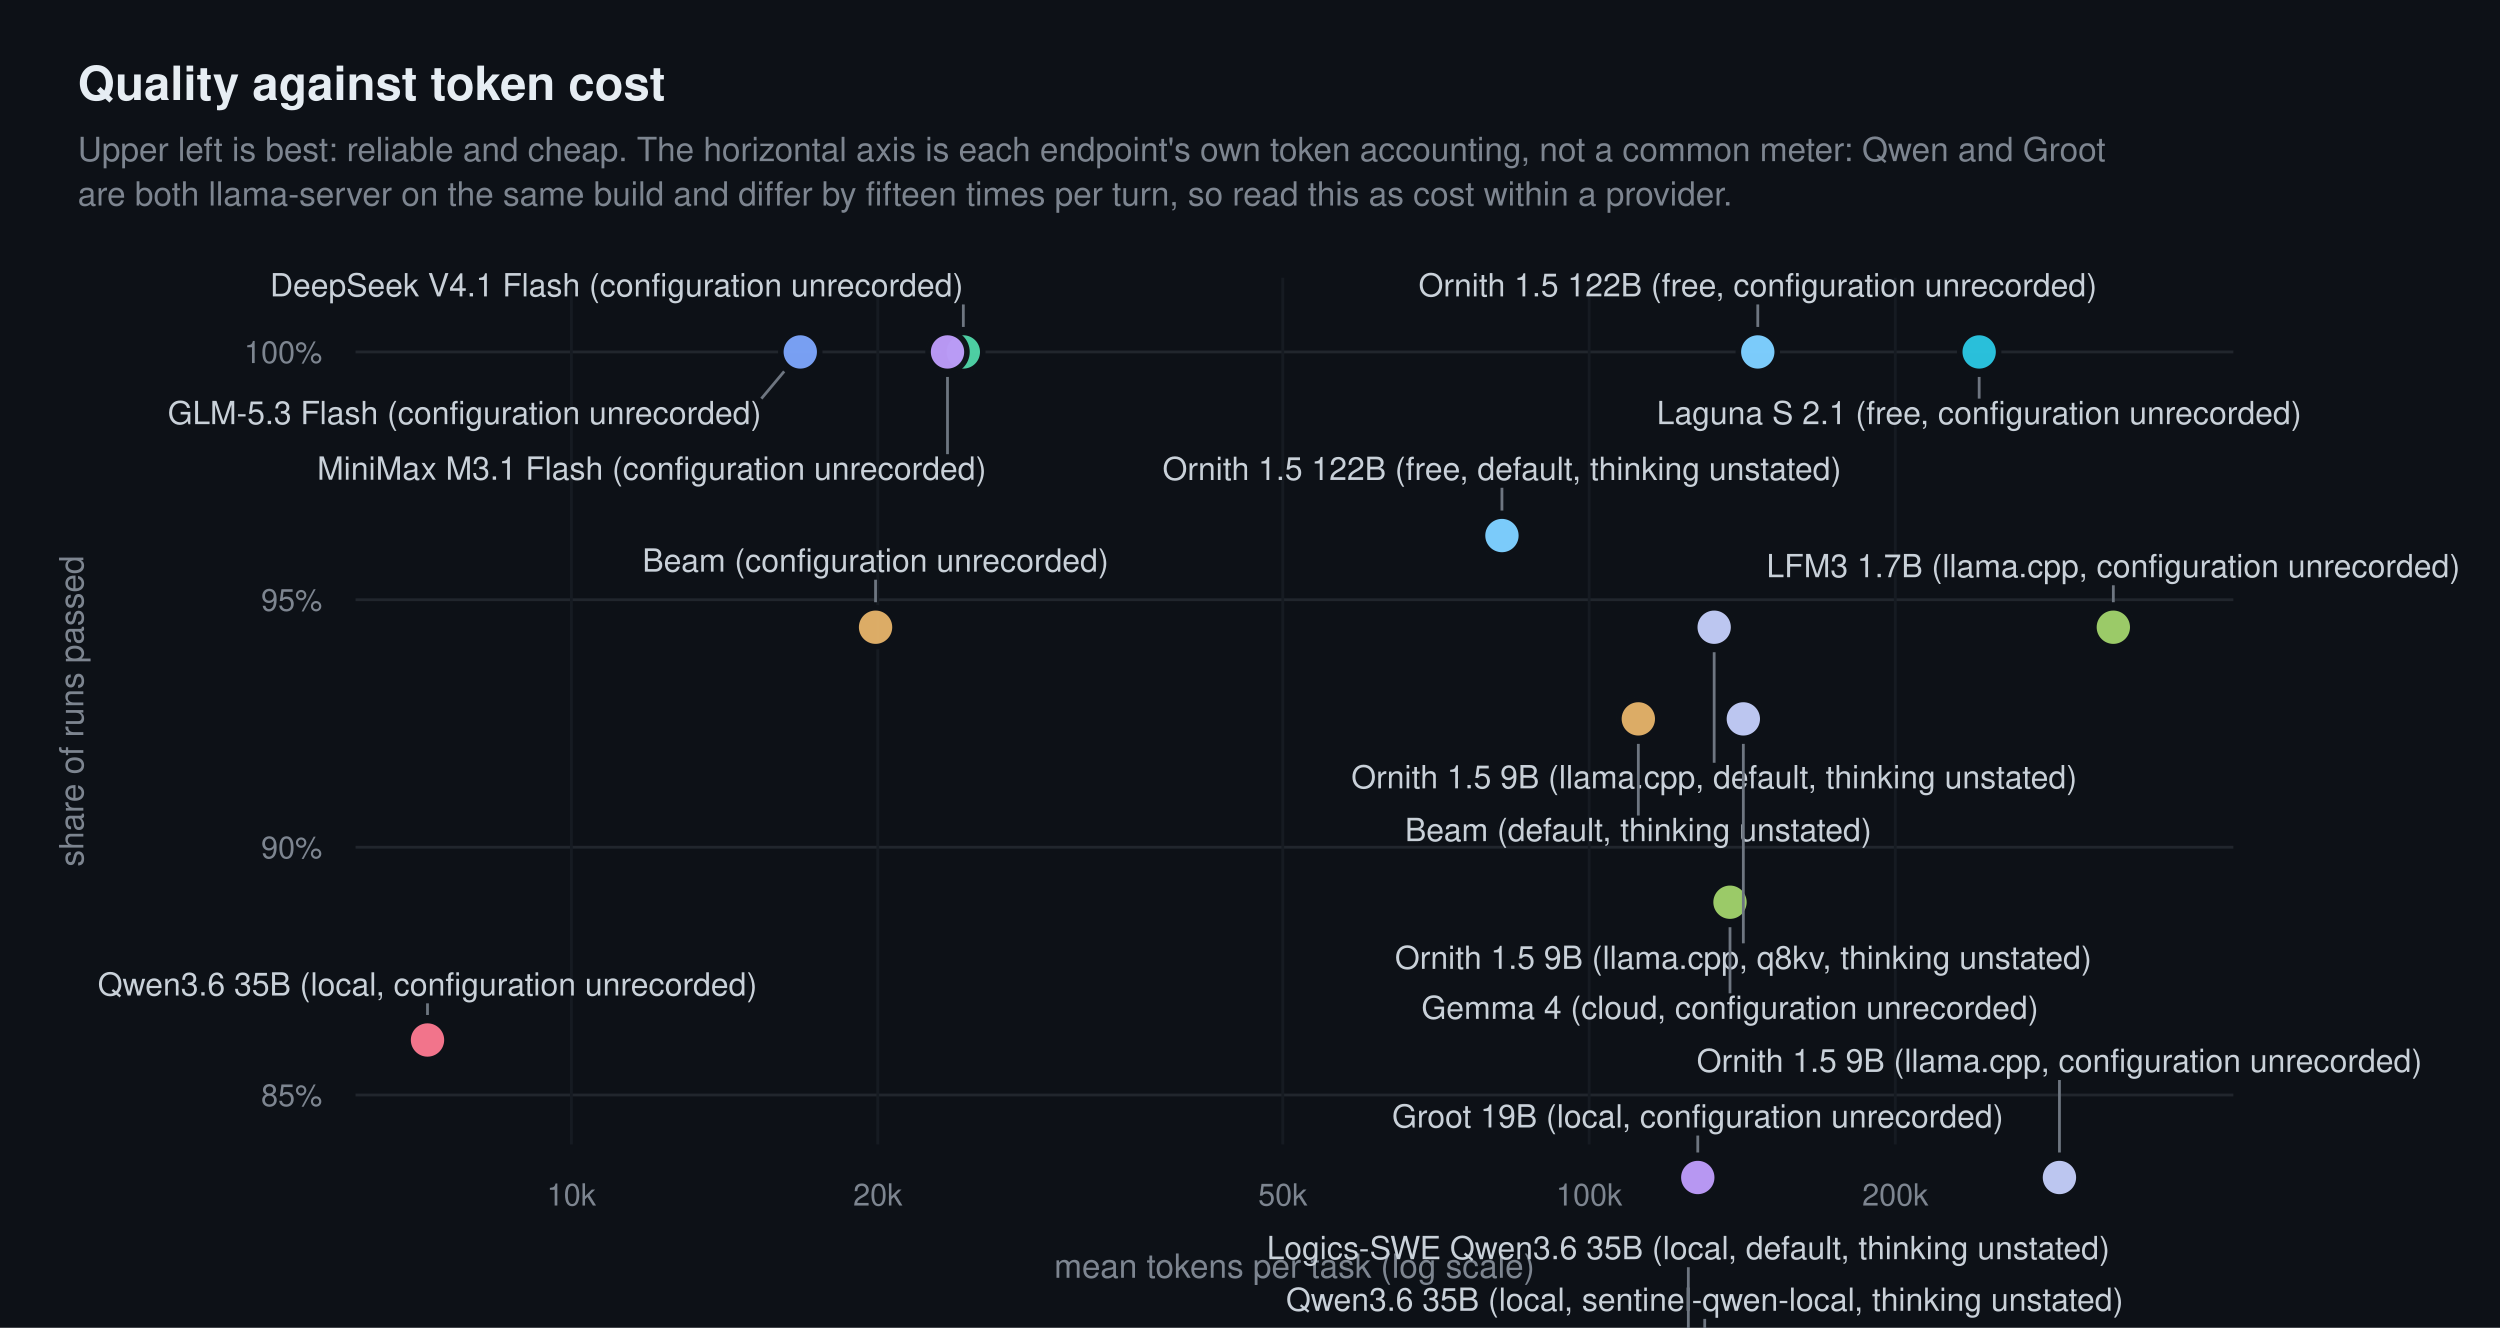
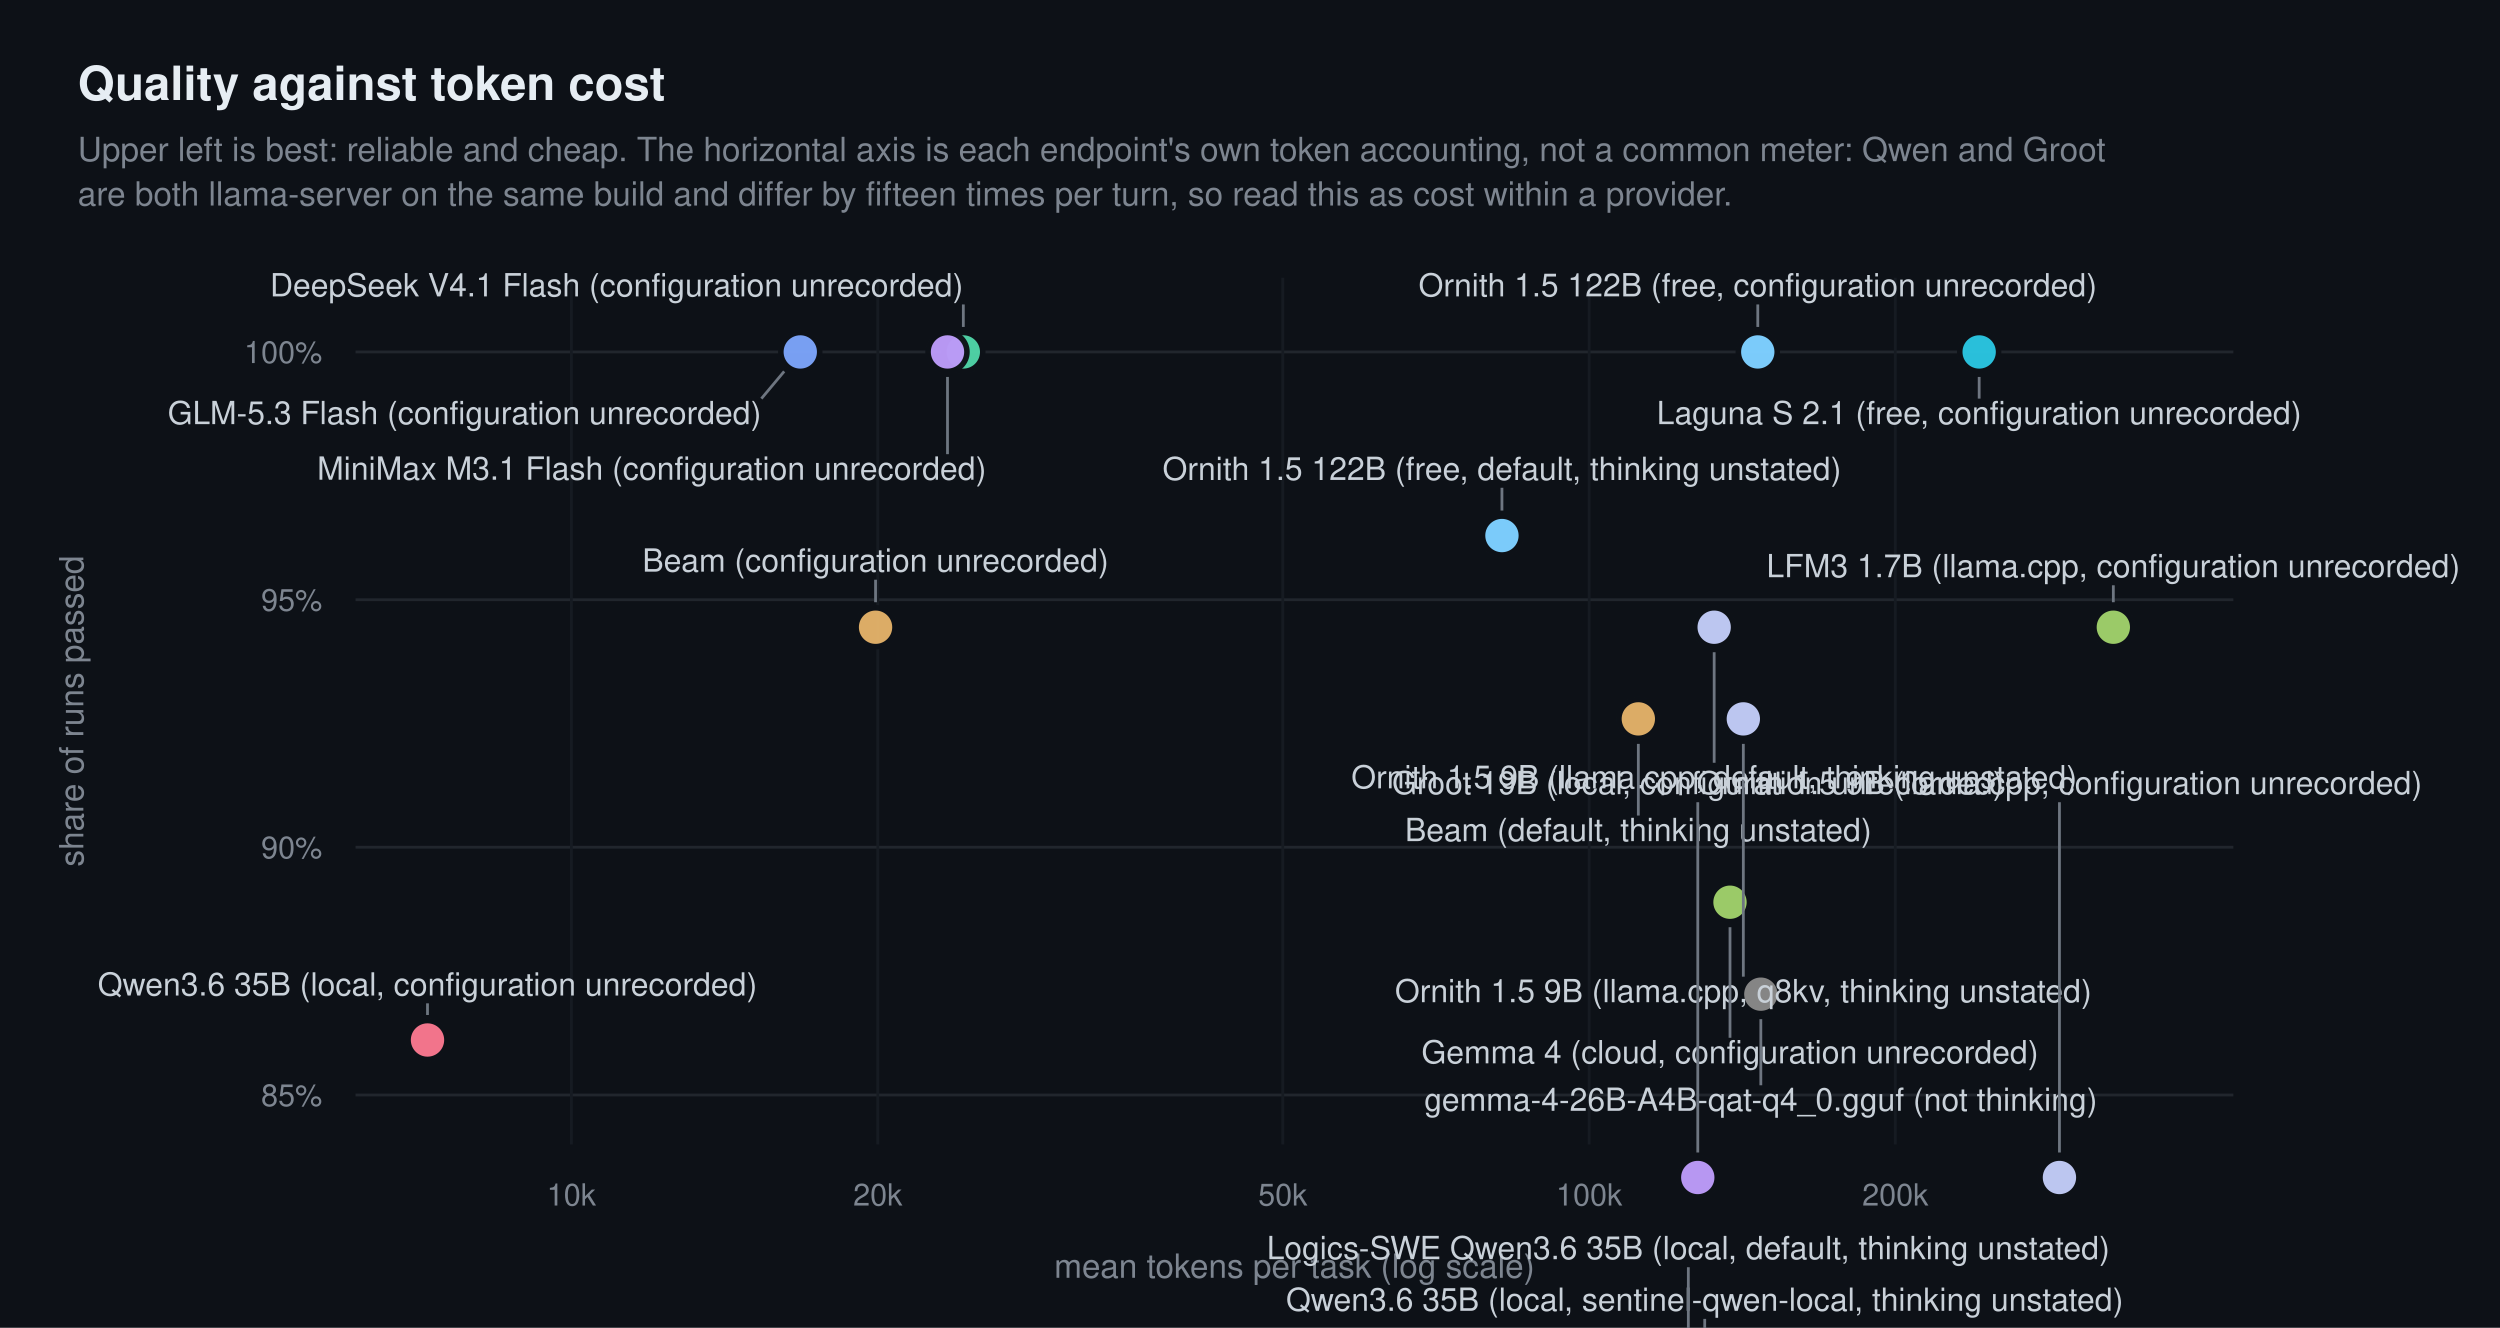
<svg xmlns="http://www.w3.org/2000/svg" width="900" height="478" viewBox="0 0 900 478" font-family="ui-sans-serif, -apple-system, Segoe UI, Helvetica, Arial, sans-serif">
  <rect width="100%" height="100%" fill="#0d1117" />
  <text x="28" y="36" fill="#e6edf3" font-size="17" font-weight="600">Quality against token cost</text>
  <text x="28" y="58" fill="#7d8590" font-size="12">Upper left is best: reliable and cheap. The horizontal axis is each endpoint's own token accounting, not a common meter: Qwen and Groot</text>
  <text x="28" y="74" fill="#7d8590" font-size="12">are both llama-server on the same build and differ by fifteen times per turn, so read this as cost within a provider.</text>
  <line x1="128" y1="394.2" x2="804" y2="394.2" stroke="#21262d" stroke-width="1" />
  <text x="116" y="398.2" fill="#7d8590" font-size="11" text-anchor="end">85%</text>
  <line x1="128" y1="305.0" x2="804" y2="305.0" stroke="#21262d" stroke-width="1" />
  <text x="116" y="309.0" fill="#7d8590" font-size="11" text-anchor="end">90%</text>
  <line x1="128" y1="215.9" x2="804" y2="215.9" stroke="#21262d" stroke-width="1" />
  <text x="116" y="219.9" fill="#7d8590" font-size="11" text-anchor="end">95%</text>
  <line x1="128" y1="126.7" x2="804" y2="126.7" stroke="#21262d" stroke-width="1" />
  <text x="116" y="130.7" fill="#7d8590" font-size="11" text-anchor="end">100%</text>
  <line x1="205.7" y1="100" x2="205.7" y2="412" stroke="#161b22" stroke-width="1" />
  <text x="205.7" y="434" fill="#7d8590" font-size="11" text-anchor="middle">10k</text>
  <line x1="316.0" y1="100" x2="316.0" y2="412" stroke="#161b22" stroke-width="1" />
  <text x="316.0" y="434" fill="#7d8590" font-size="11" text-anchor="middle">20k</text>
  <line x1="461.8" y1="100" x2="461.8" y2="412" stroke="#161b22" stroke-width="1" />
  <text x="461.8" y="434" fill="#7d8590" font-size="11" text-anchor="middle">50k</text>
  <line x1="572.1" y1="100" x2="572.1" y2="412" stroke="#161b22" stroke-width="1" />
  <text x="572.1" y="434" fill="#7d8590" font-size="11" text-anchor="middle">100k</text>
  <line x1="682.3" y1="100" x2="682.3" y2="412" stroke="#161b22" stroke-width="1" />
  <text x="682.3" y="434" fill="#7d8590" font-size="11" text-anchor="middle">200k</text>
  <text x="466" y="460" fill="#7d8590" font-size="12" text-anchor="middle">mean tokens per task (log scale)</text>
  <text x="30" y="256" fill="#7d8590" font-size="12" text-anchor="middle" transform="rotate(-90 30 256)">share of runs passed</text>
  <circle cx="346.8" cy="126.7" r="7" fill="#4fd1a5" stroke="#0d1117" stroke-width="2" opacity="0.98" />
  <circle cx="288.1" cy="126.7" r="7" fill="#7aa2f7" stroke="#0d1117" stroke-width="2" opacity="0.98" />
  <circle cx="341.1" cy="126.7" r="7" fill="#bb9af7" stroke="#0d1117" stroke-width="2" opacity="0.98" />
  <circle cx="632.8" cy="126.7" r="7" fill="#7dcfff" stroke="#0d1117" stroke-width="2" opacity="0.98" />
  <circle cx="540.7" cy="192.8" r="7" fill="#7dcfff" stroke="#0d1117" stroke-width="2" opacity="0.98" />
  <circle cx="712.5" cy="126.7" r="7" fill="#2ac3de" stroke="#0d1117" stroke-width="2" opacity="0.98" />
  <circle cx="315.2" cy="225.8" r="7" fill="#e0af68" stroke="#0d1117" stroke-width="2" opacity="0.98" />
  <circle cx="589.8" cy="258.8" r="7" fill="#e0af68" stroke="#0d1117" stroke-width="2" opacity="0.98" />
  <circle cx="622.8" cy="324.8" r="7" fill="#9ece6a" stroke="#0d1117" stroke-width="2" opacity="0.98" />
  <circle cx="153.9" cy="374.4" r="7" fill="#f7768e" stroke="#0d1117" stroke-width="2" opacity="0.98" />
  <circle cx="613.7" cy="489.9" r="7" fill="#f7768e" stroke="#0d1117" stroke-width="2" opacity="0.98" />
  <circle cx="791.8" cy="805.9" r="7" fill="#ff9e64" stroke="#0d1117" stroke-width="2" opacity="0.98" />
  <circle cx="760.8" cy="225.8" r="7" fill="#9ece6a" stroke="#0d1117" stroke-width="2" opacity="0.98" />
  <circle cx="661.2" cy="555.9" r="7" fill="#9ece6a" stroke="#0d1117" stroke-width="2" opacity="0.98" />
  <circle cx="741.4" cy="423.9" r="7" fill="#c0caf5" stroke="#0d1117" stroke-width="2" opacity="0.98" />
  <circle cx="627.6" cy="258.8" r="7" fill="#c0caf5" stroke="#0d1117" stroke-width="2" opacity="0.98" />
  <circle cx="617.1" cy="225.8" r="7" fill="#c0caf5" stroke="#0d1117" stroke-width="2" opacity="0.98" />
  <circle cx="649.1" cy="869.6" r="7" fill="#e0af68" stroke="#0d1117" stroke-width="2" opacity="0.98" />
  <circle cx="683.1" cy="721.0" r="7" fill="#f7768e" stroke="#0d1117" stroke-width="2" opacity="0.98" />
  <circle cx="607.8" cy="511.3" r="7" fill="#73daca" stroke="#0d1117" stroke-width="2" opacity="0.98" />
  <circle cx="611.2" cy="423.9" r="7" fill="#bb9af7" stroke="#0d1117" stroke-width="2" opacity="0.98" />
+   <circle cx="633.9" cy="357.9" r="7" fill="#888888" stroke="#0d1117" stroke-width="2" opacity="0.98" />
  <line x1="346.8" y1="117.7" x2="346.8" y2="109.6" stroke="#6e7681" stroke-width="1" />
  <text x="346.8" y="106.7" fill="#c9d1d9" font-size="11.5" text-anchor="end">DeepSeek V4.1 Flash (configuration unrecorded)</text>
  <line x1="632.8" y1="117.7" x2="632.8" y2="109.6" stroke="#6e7681" stroke-width="1" />
  <text x="632.8" y="106.7" fill="#c9d1d9" font-size="11.5" text-anchor="middle">Ornith 1.5 122B (free, configuration unrecorded)</text>
  <line x1="712.5" y1="135.7" x2="712.5" y2="143.5" stroke="#6e7681" stroke-width="1" />
  <text x="712.5" y="152.7" fill="#c9d1d9" font-size="11.5" text-anchor="middle">Laguna S 2.1 (free, configuration unrecorded)</text>
  <line x1="282.3" y1="133.7" x2="274.1" y2="143.5" stroke="#6e7681" stroke-width="1" />
  <text x="274.1" y="152.7" fill="#c9d1d9" font-size="11.5" text-anchor="end">GLM-5.3 Flash (configuration unrecorded)</text>
  <line x1="341.1" y1="135.7" x2="341.1" y2="163.5" stroke="#6e7681" stroke-width="1" />
  <text x="355.1" y="172.7" fill="#c9d1d9" font-size="11.5" text-anchor="end">MiniMax M3.1 Flash (configuration unrecorded)</text>
  <line x1="540.7" y1="183.8" x2="540.7" y2="175.6" stroke="#6e7681" stroke-width="1" />
  <text x="540.7" y="172.8" fill="#c9d1d9" font-size="11.5" text-anchor="middle">Ornith 1.5 122B (free, default, thinking unstated)</text>
  <line x1="315.2" y1="216.8" x2="315.2" y2="208.7" stroke="#6e7681" stroke-width="1" />
  <text x="315.2" y="205.8" fill="#c9d1d9" font-size="11.5" text-anchor="middle">Beam (configuration unrecorded)</text>
  <line x1="617.1" y1="234.8" x2="617.1" y2="274.6" stroke="#6e7681" stroke-width="1" />
  <text x="617.1" y="283.8" fill="#c9d1d9" font-size="11.5" text-anchor="middle">Ornith 1.5 9B (llama.cpp, default, thinking unstated)</text>
  <line x1="760.8" y1="216.8" x2="760.8" y2="210.7" stroke="#6e7681" stroke-width="1" />
  <text x="760.8" y="207.8" fill="#c9d1d9" font-size="11.5" text-anchor="middle">LFM3 1.7B (llama.cpp, configuration unrecorded)</text>
  <line x1="589.8" y1="267.8" x2="589.8" y2="293.6" stroke="#6e7681" stroke-width="1" />
  <text x="589.8" y="302.8" fill="#c9d1d9" font-size="11.5" text-anchor="middle">Beam (default, thinking unstated)</text>
-   <line x1="627.6" y1="267.8" x2="627.6" y2="339.6" stroke="#6e7681" stroke-width="1" />
-   <text x="627.6" y="348.8" fill="#c9d1d9" font-size="11.5" text-anchor="middle">Ornith 1.5 9B (llama.cpp, q8kv, thinking unstated)</text>
-   <line x1="622.8" y1="333.8" x2="622.8" y2="357.6" stroke="#6e7681" stroke-width="1" />
-   <text x="622.8" y="366.8" fill="#c9d1d9" font-size="11.5" text-anchor="middle">Gemma 4 (cloud, configuration unrecorded)</text>
+   <line x1="627.6" y1="267.8" x2="627.6" y2="351.6" stroke="#6e7681" stroke-width="1" />
+   <text x="627.6" y="360.8" fill="#c9d1d9" font-size="11.5" text-anchor="middle">Ornith 1.5 9B (llama.cpp, q8kv, thinking unstated)</text>
+   <line x1="622.8" y1="333.8" x2="622.8" y2="373.6" stroke="#6e7681" stroke-width="1" />
+   <text x="622.8" y="382.8" fill="#c9d1d9" font-size="11.5" text-anchor="middle">Gemma 4 (cloud, configuration unrecorded)</text>
+   <line x1="633.9" y1="366.9" x2="633.9" y2="390.7" stroke="#6e7681" stroke-width="1" />
+   <text x="633.9" y="399.9" fill="#c9d1d9" font-size="11.5" text-anchor="middle">gemma-4-26B-A4B-qat-q4_0.gguf (not thinking)</text>
  <line x1="153.9" y1="365.4" x2="153.9" y2="361.2" stroke="#6e7681" stroke-width="1" />
  <text x="153.9" y="358.4" fill="#c9d1d9" font-size="11.5" text-anchor="middle">Qwen3.6 35B (local, configuration unrecorded)</text>
-   <line x1="611.2" y1="414.9" x2="611.2" y2="408.8" stroke="#6e7681" stroke-width="1" />
-   <text x="611.2" y="405.9" fill="#c9d1d9" font-size="11.5" text-anchor="middle">Groot 19B (local, configuration unrecorded)</text>
-   <line x1="741.4" y1="414.9" x2="741.4" y2="388.8" stroke="#6e7681" stroke-width="1" />
-   <text x="741.4" y="385.9" fill="#c9d1d9" font-size="11.5" text-anchor="middle">Ornith 1.5 9B (llama.cpp, configuration unrecorded)</text>
+   <line x1="611.2" y1="414.9" x2="611.2" y2="288.8" stroke="#6e7681" stroke-width="1" />
+   <text x="611.2" y="285.9" fill="#c9d1d9" font-size="11.5" text-anchor="middle">Groot 19B (local, configuration unrecorded)</text>
+   <line x1="741.4" y1="414.9" x2="741.4" y2="288.8" stroke="#6e7681" stroke-width="1" />
+   <text x="741.4" y="285.9" fill="#c9d1d9" font-size="11.5" text-anchor="middle">Ornith 1.5 9B (llama.cpp, configuration unrecorded)</text>
  <line x1="613.7" y1="480.9" x2="613.7" y2="474.8" stroke="#6e7681" stroke-width="1" />
  <text x="613.7" y="471.9" fill="#c9d1d9" font-size="11.5" text-anchor="middle">Qwen3.6 35B (local, sentinel-qwen-local, thinking unstated)</text>
  <line x1="607.8" y1="502.3" x2="607.8" y2="456.2" stroke="#6e7681" stroke-width="1" />
  <text x="607.8" y="453.3" fill="#c9d1d9" font-size="11.5" text-anchor="middle">Logics-SWE Qwen3.6 35B (local, default, thinking unstated)</text>
  <line x1="661.2" y1="546.9" x2="661.2" y2="540.8" stroke="#6e7681" stroke-width="1" />
  <text x="661.2" y="537.9" fill="#c9d1d9" font-size="11.5" text-anchor="middle">LFM3 1.7B (llama.cpp, q8kv, thinking unstated)</text>
  <line x1="683.1" y1="712.0" x2="683.1" y2="705.9" stroke="#6e7681" stroke-width="1" />
  <text x="683.1" y="703.0" fill="#c9d1d9" font-size="11.5" text-anchor="middle">GLM-4.7-Flash 30B (local, default, thinking unstated)</text>
  <line x1="791.8" y1="814.9" x2="791.8" y2="824.7" stroke="#6e7681" stroke-width="1" />
  <text x="791.8" y="833.9" fill="#c9d1d9" font-size="11.5" text-anchor="middle">Nemotron 3.5 Lightning 30B (local, configuration unrecorded)</text>
  <line x1="649.1" y1="860.6" x2="649.1" y2="854.5" stroke="#6e7681" stroke-width="1" />
  <text x="649.1" y="851.6" fill="#c9d1d9" font-size="11.5" text-anchor="middle">Bonsai 2 9B (ternary Q2_0, configuration unrecorded)</text>
</svg>
